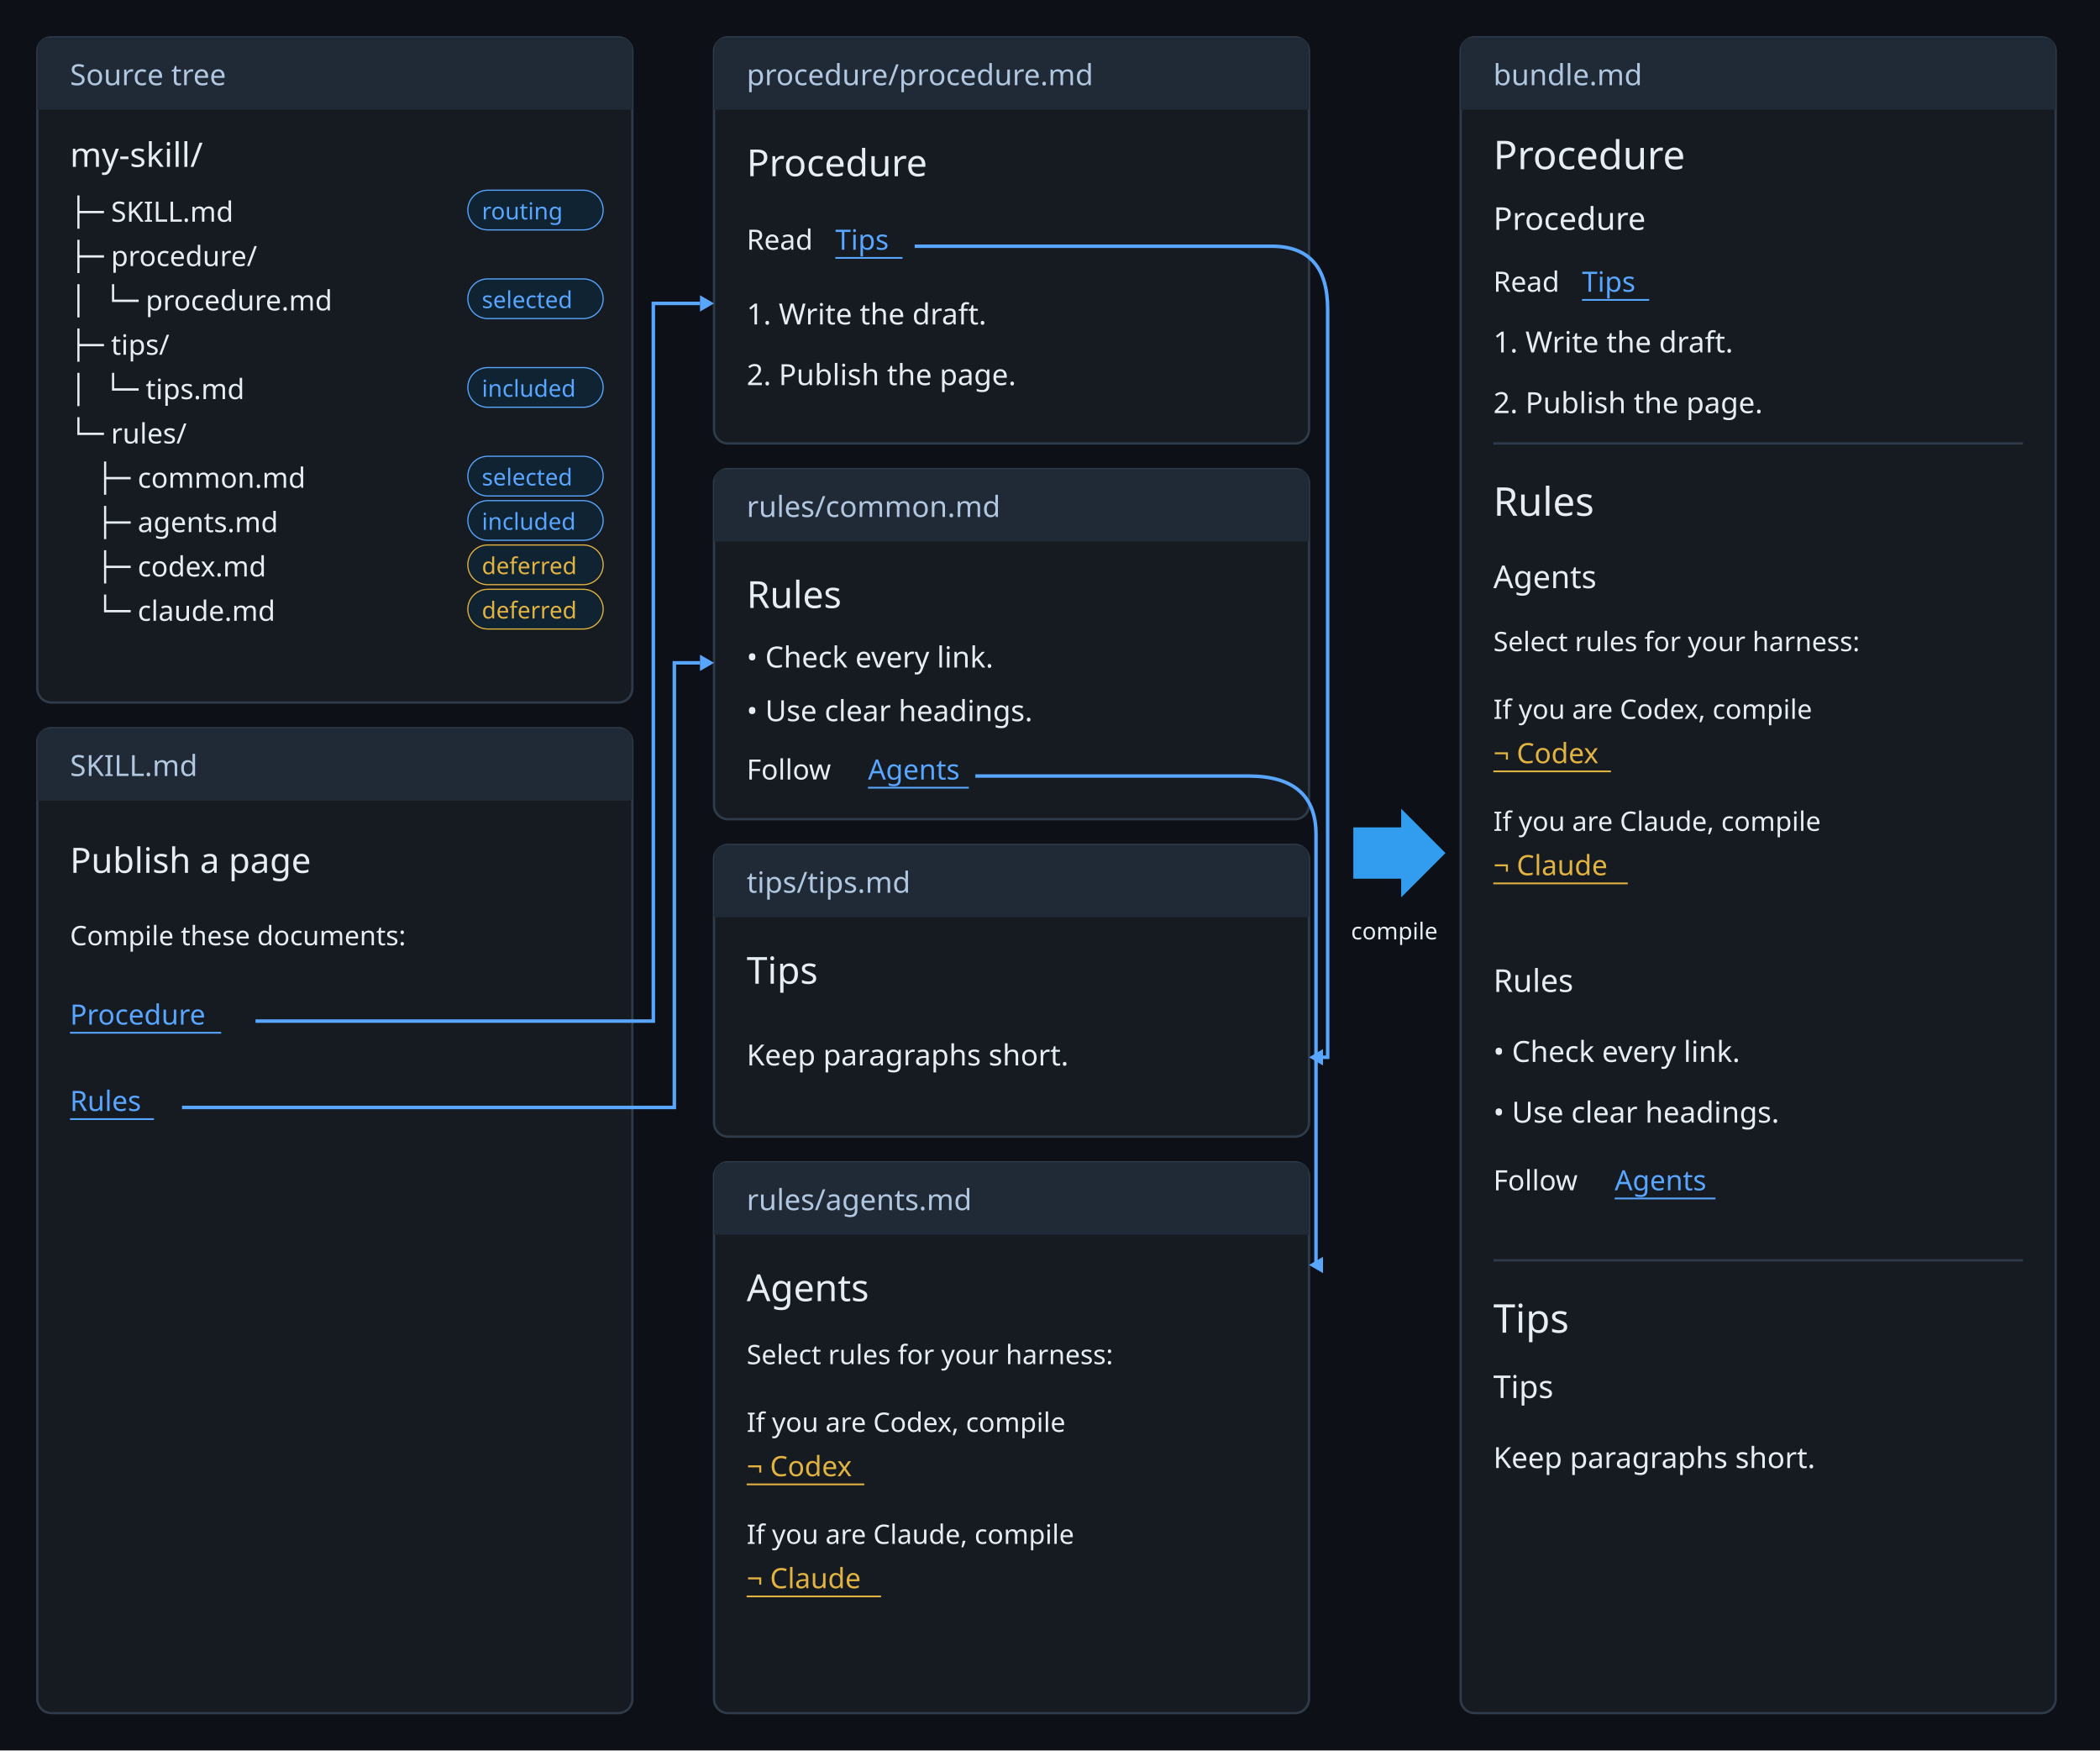
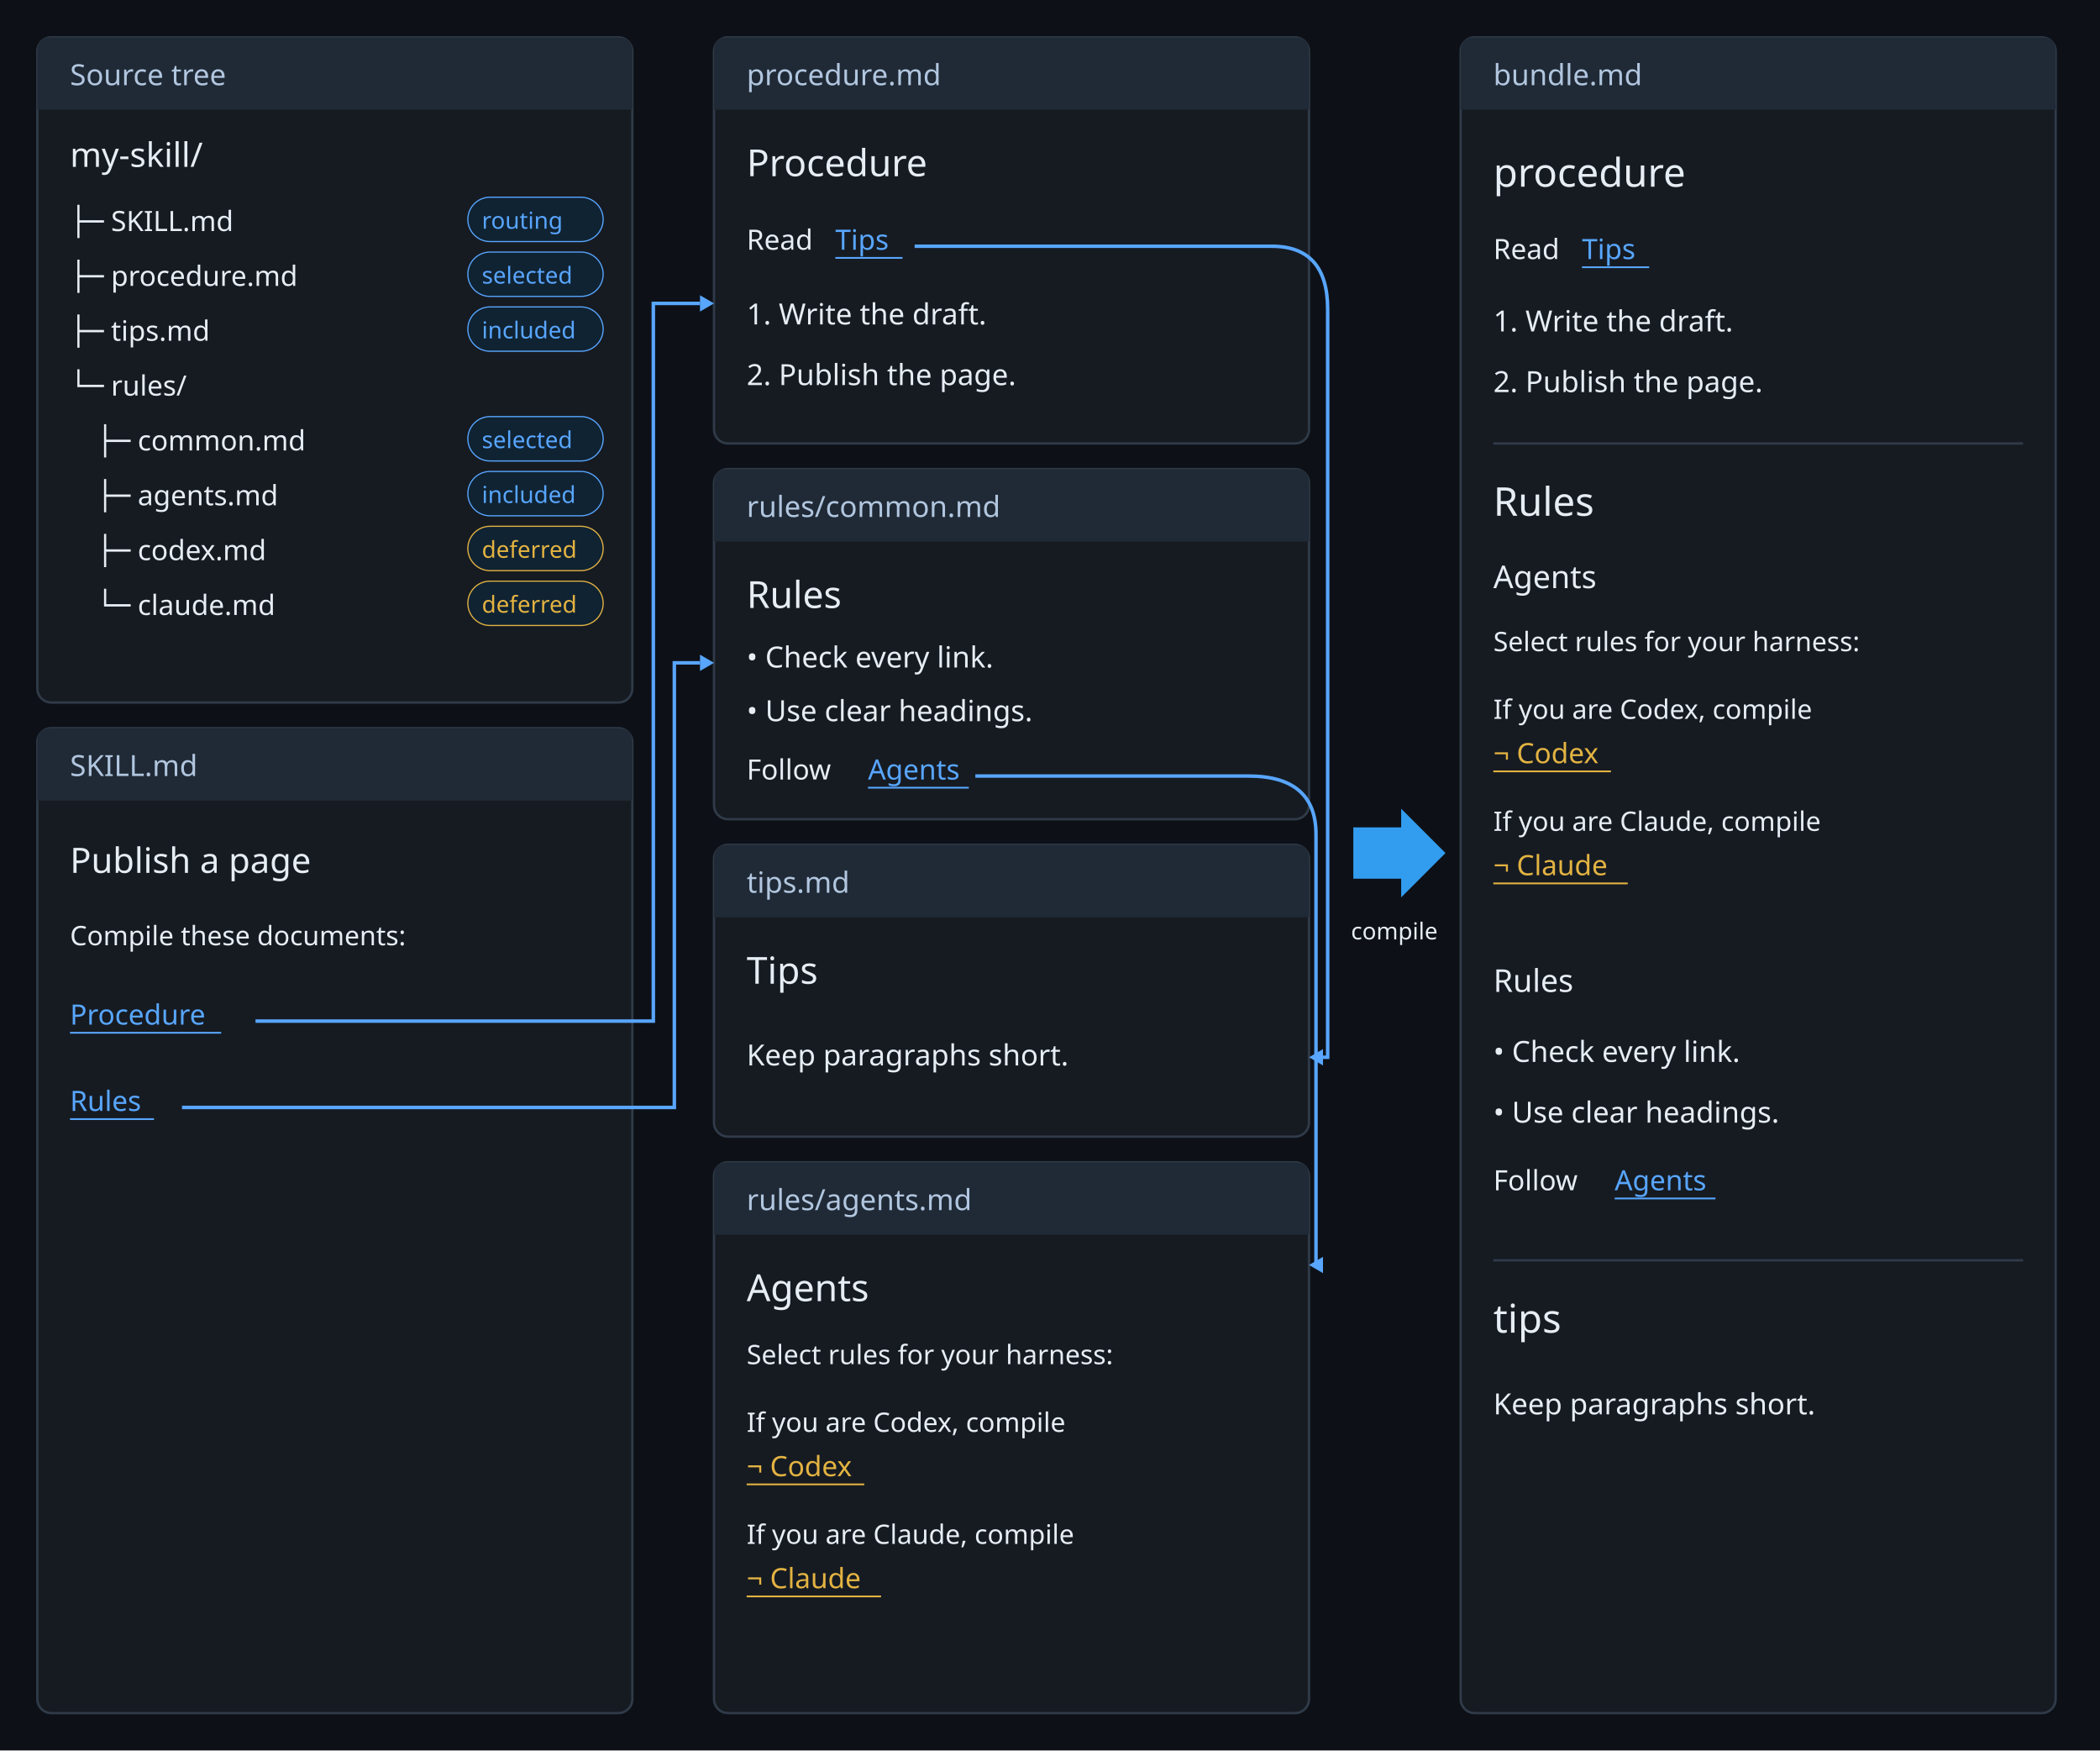
<svg xmlns="http://www.w3.org/2000/svg" width="1800" height="1500" viewBox="0 0 1800 1500" role="img" aria-labelledby="title description">
  <rect width="1800" height="1500" fill="#0d1117" />
  <g font-family="IBM Plex Mono" xml:space="preserve">
    <rect x="32" y="32" width="510" height="570" rx="12" fill="#161b22" stroke="#303b49" stroke-width="2" />
    <path d="M44 32 H530 Q542 32 542 44 V94 H32 V44 Q32 32 44 32" fill="#202a36" />
    <text x="60" y="73" font-size="25" fill="#b1c6df" font-weight="400">Source tree</text>
    <rect x="32" y="624" width="510" height="844" rx="12" fill="#161b22" stroke="#303b49" stroke-width="2" />
    <path d="M44 624 H530 Q542 624 542 636 V686 H32 V636 Q32 624 44 624" fill="#202a36" />
    <text x="60" y="665" font-size="25" fill="#b1c6df" font-weight="400">SKILL.md</text>
    <rect x="612" y="32" width="510" height="348" rx="12" fill="#161b22" stroke="#303b49" stroke-width="2" />
    <path d="M624 32 H1110 Q1122 32 1122 44 V94 H612 V44 Q612 32 624 32" fill="#202a36" />
-     <text x="640" y="73" font-size="25" fill="#b1c6df" font-weight="400">procedure/procedure.md</text>
+     <text x="640" y="73" font-size="25" fill="#b1c6df" font-weight="400">procedure.md</text>
    <rect x="612" y="402" width="510" height="300" rx="12" fill="#161b22" stroke="#303b49" stroke-width="2" />
    <path d="M624 402 H1110 Q1122 402 1122 414 V464 H612 V414 Q612 402 624 402" fill="#202a36" />
    <text x="640" y="443" font-size="25" fill="#b1c6df" font-weight="400">rules/common.md</text>
    <rect x="612" y="724" width="510" height="250" rx="12" fill="#161b22" stroke="#303b49" stroke-width="2" />
    <path d="M624 724 H1110 Q1122 724 1122 736 V786 H612 V736 Q612 724 624 724" fill="#202a36" />
-     <text x="640" y="765" font-size="25" fill="#b1c6df" font-weight="400">tips/tips.md</text>
+     <text x="640" y="765" font-size="25" fill="#b1c6df" font-weight="400">tips.md</text>
    <rect x="612" y="996" width="510" height="472" rx="12" fill="#161b22" stroke="#303b49" stroke-width="2" />
    <path d="M624 996 H1110 Q1122 996 1122 1008 V1058 H612 V1008 Q612 996 624 996" fill="#202a36" />
    <text x="640" y="1037" font-size="25" fill="#b1c6df" font-weight="400">rules/agents.md</text>
    <rect x="1252" y="32" width="510" height="1436" rx="12" fill="#161b22" stroke="#303b49" stroke-width="2" />
    <path d="M1264 32 H1750 Q1762 32 1762 44 V94 H1252 V44 Q1252 32 1264 32" fill="#202a36" />
    <text x="1280" y="73" font-size="25" fill="#b1c6df" font-weight="400">bundle.md</text>
    <text x="60" y="143" font-size="29" fill="#e6edf3" font-weight="400">my-skill/</text>
-     <text x="60" y="190" font-size="24" fill="#e6edf3">├─ SKILL.md</text>
-     <rect x="401" y="163" width="116" height="34" rx="17" fill="#102333" stroke="#58a6ff" />
-     <text x="413" y="188" font-size="20" fill="#58a6ff">routing</text>
-     <text x="60" y="228" font-size="24" fill="#e6edf3">├─ procedure/</text>
-     <text x="60" y="266" font-size="24" fill="#e6edf3">│  └─ procedure.md</text>
-     <rect x="401" y="239" width="116" height="34" rx="17" fill="#102333" stroke="#58a6ff" />
-     <text x="413" y="264" font-size="20" fill="#58a6ff">selected</text>
-     <text x="60" y="304" font-size="24" fill="#e6edf3">├─ tips/</text>
-     <text x="60" y="342" font-size="24" fill="#e6edf3">│  └─ tips.md</text>
-     <rect x="401" y="315" width="116" height="34" rx="17" fill="#102333" stroke="#58a6ff" />
-     <text x="413" y="340" font-size="20" fill="#58a6ff">included</text>
-     <text x="60" y="380" font-size="24" fill="#e6edf3">└─ rules/</text>
-     <text x="60" y="418" font-size="24" fill="#e6edf3">   ├─ common.md</text>
-     <rect x="401" y="391" width="116" height="34" rx="17" fill="#102333" stroke="#58a6ff" />
-     <text x="413" y="416" font-size="20" fill="#58a6ff">selected</text>
-     <text x="60" y="456" font-size="24" fill="#e6edf3">   ├─ agents.md</text>
-     <rect x="401" y="429" width="116" height="34" rx="17" fill="#102333" stroke="#58a6ff" />
-     <text x="413" y="454" font-size="20" fill="#58a6ff">included</text>
-     <text x="60" y="494" font-size="24" fill="#e6edf3">   ├─ codex.md</text>
-     <rect x="401" y="467" width="116" height="34" rx="17" fill="#102333" stroke="#e3b341" />
-     <text x="413" y="492" font-size="20" fill="#e3b341">deferred</text>
-     <text x="60" y="532" font-size="24" fill="#e6edf3">   └─ claude.md</text>
-     <rect x="401" y="505" width="116" height="34" rx="17" fill="#102333" stroke="#e3b341" />
-     <text x="413" y="530" font-size="20" fill="#e3b341">deferred</text>
+     <text x="60" y="198" font-size="24" fill="#e6edf3">├─ SKILL.md</text>
+     <rect x="401" y="169" width="116" height="38" rx="19" fill="#102333" stroke="#58a6ff" />
+     <text x="413" y="196" font-size="20" fill="#58a6ff">routing</text>
+     <text x="60" y="245" font-size="24" fill="#e6edf3">├─ procedure.md</text>
+     <rect x="401" y="216" width="116" height="38" rx="19" fill="#102333" stroke="#58a6ff" />
+     <text x="413" y="243" font-size="20" fill="#58a6ff">selected</text>
+     <text x="60" y="292" font-size="24" fill="#e6edf3">├─ tips.md</text>
+     <rect x="401" y="263" width="116" height="38" rx="19" fill="#102333" stroke="#58a6ff" />
+     <text x="413" y="290" font-size="20" fill="#58a6ff">included</text>
+     <text x="60" y="339" font-size="24" fill="#e6edf3">└─ rules/</text>
+     <text x="60" y="386" font-size="24" fill="#e6edf3">   ├─ common.md</text>
+     <rect x="401" y="357" width="116" height="38" rx="19" fill="#102333" stroke="#58a6ff" />
+     <text x="413" y="384" font-size="20" fill="#58a6ff">selected</text>
+     <text x="60" y="433" font-size="24" fill="#e6edf3">   ├─ agents.md</text>
+     <rect x="401" y="404" width="116" height="38" rx="19" fill="#102333" stroke="#58a6ff" />
+     <text x="413" y="431" font-size="20" fill="#58a6ff">included</text>
+     <text x="60" y="480" font-size="24" fill="#e6edf3">   ├─ codex.md</text>
+     <rect x="401" y="451" width="116" height="38" rx="19" fill="#102333" stroke="#e3b341" />
+     <text x="413" y="478" font-size="20" fill="#e3b341">deferred</text>
+     <text x="60" y="527" font-size="24" fill="#e6edf3">   └─ claude.md</text>
+     <rect x="401" y="498" width="116" height="38" rx="19" fill="#102333" stroke="#e3b341" />
+     <text x="413" y="525" font-size="20" fill="#e3b341">deferred</text>
    <text x="60" y="748" font-size="30" fill="#e6edf3" font-weight="500">Publish a page</text>
    <text x="60" y="810" font-size="23" fill="#e6edf3" font-weight="400">Compile these documents:</text>
    <text x="60" y="878" font-size="24" fill="#58a6ff" font-weight="400">Procedure</text>
    <path d="M60 885 h129.6" stroke="#58a6ff" stroke-width="1.5" />
    <text x="60" y="952" font-size="24" fill="#58a6ff" font-weight="400">Rules</text>
    <path d="M60 959 h72.0" stroke="#58a6ff" stroke-width="1.5" />
    <text x="640" y="151" font-size="32" fill="#e6edf3" font-weight="500">Procedure</text>
    <text x="640" y="214" font-size="24" fill="#e6edf3" font-weight="400">Read</text>
    <text x="716" y="214" font-size="24" fill="#58a6ff" font-weight="400">Tips</text>
    <path d="M716 221 h57.6" stroke="#58a6ff" stroke-width="1.5" />
    <text x="640" y="278" font-size="25" fill="#e6edf3" font-weight="400">1. Write the draft.</text>
    <text x="640" y="330" font-size="25" fill="#e6edf3" font-weight="400">2. Publish the page.</text>
    <text x="640" y="521" font-size="32" fill="#e6edf3" font-weight="500">Rules</text>
    <text x="640" y="572" font-size="25" fill="#e6edf3" font-weight="400">• Check every link.</text>
    <text x="640" y="618" font-size="25" fill="#e6edf3" font-weight="400">• Use clear headings.</text>
    <text x="640" y="668" font-size="24" fill="#e6edf3" font-weight="400">Follow</text>
    <text x="744" y="668" font-size="24" fill="#58a6ff" font-weight="400">Agents</text>
    <path d="M744 675 h86.4" stroke="#58a6ff" stroke-width="1.5" />
    <text x="640" y="843" font-size="32" fill="#e6edf3" font-weight="500">Tips</text>
    <text x="640" y="913" font-size="25" fill="#e6edf3" font-weight="400">Keep paragraphs short.</text>
    <text x="640" y="1115" font-size="32" fill="#e6edf3" font-weight="500">Agents</text>
    <text x="640" y="1169" font-size="23" fill="#e6edf3" font-weight="400">Select rules for your harness:</text>
    <text x="640" y="1227" font-size="23" fill="#e6edf3" font-weight="400">If you are Codex, compile</text>
    <text x="640" y="1265" font-size="24" fill="#e3b341" font-weight="400">¬ Codex</text>
    <path d="M640 1272 h100.8" stroke="#e3b341" stroke-width="1.5" />
    <text x="640" y="1323" font-size="23" fill="#e6edf3" font-weight="400">If you are Claude, compile</text>
    <text x="640" y="1361" font-size="24" fill="#e3b341" font-weight="400">¬ Claude</text>
    <path d="M640 1368 h115.2" stroke="#e3b341" stroke-width="1.5" />
-     <text x="1280" y="145" font-size="34" fill="#e6edf3" font-weight="500">Procedure</text>
-     <text x="1280" y="197" font-size="27" fill="#e6edf3">Procedure</text>
-     <text x="1280" y="250" font-size="24" fill="#e6edf3" font-weight="400">Read</text>
-     <text x="1356" y="250" font-size="24" fill="#58a6ff" font-weight="400">Tips</text>
-     <path d="M1356 257 h57.6" stroke="#58a6ff" stroke-width="1.5" />
-     <text x="1280" y="302" font-size="25" fill="#e6edf3" font-weight="400">1. Write the draft.</text>
-     <text x="1280" y="354" font-size="25" fill="#e6edf3" font-weight="400">2. Publish the page.</text>
+     <text x="1280" y="160" font-size="34" fill="#e6edf3" font-weight="500">procedure</text>
+     <text x="1280" y="222" font-size="24" fill="#e6edf3" font-weight="400">Read</text>
+     <text x="1356" y="222" font-size="24" fill="#58a6ff" font-weight="400">Tips</text>
+     <path d="M1356 229 h57.6" stroke="#58a6ff" stroke-width="1.5" />
+     <text x="1280" y="284" font-size="25" fill="#e6edf3" font-weight="400">1. Write the draft.</text>
+     <text x="1280" y="336" font-size="25" fill="#e6edf3" font-weight="400">2. Publish the page.</text>
    <path d="M1280 380 H1734" stroke="#303b49" stroke-width="2" />
    <text x="1280" y="442" font-size="34" fill="#e6edf3">Rules</text>
    <text x="1280" y="504" font-size="27" fill="#e6edf3">Agents</text>
    <text x="1280" y="558" font-size="23" fill="#e6edf3">Select rules for your harness:</text>
    <text x="1280" y="616" font-size="23" fill="#e6edf3">If you are Codex, compile</text>
    <text x="1280" y="654" font-size="24" fill="#e3b341">¬ Codex</text>
    <path d="M1280 661 h100.8" stroke="#e3b341" stroke-width="1.5" />
    <text x="1280" y="712" font-size="23" fill="#e6edf3">If you are Claude, compile</text>
    <text x="1280" y="750" font-size="24" fill="#e3b341">¬ Claude</text>
    <path d="M1280 757 h115.2" stroke="#e3b341" stroke-width="1.5" />
    <text x="1280" y="850" font-size="27" fill="#e6edf3">Rules</text>
    <text x="1280" y="910" font-size="25" fill="#e6edf3">• Check every link.</text>
    <text x="1280" y="962" font-size="25" fill="#e6edf3">• Use clear headings.</text>
    <text x="1280" y="1020" font-size="24" fill="#e6edf3">Follow</text>
    <text x="1384" y="1020" font-size="24" fill="#58a6ff">Agents</text>
    <path d="M1384 1027 h86.4" stroke="#58a6ff" stroke-width="1.5" />
    <path d="M1280 1080 H1734" stroke="#303b49" stroke-width="2" />
-     <text x="1280" y="1142" font-size="34" fill="#e6edf3" font-weight="500">Tips</text>
-     <text x="1280" y="1198" font-size="27" fill="#e6edf3">Tips</text>
-     <text x="1280" y="1258" font-size="25" fill="#e6edf3" font-weight="400">Keep paragraphs short.</text>
+     <text x="1280" y="1142" font-size="34" fill="#e6edf3" font-weight="500">tips</text>
+     <text x="1280" y="1212" font-size="25" fill="#e6edf3" font-weight="400">Keep paragraphs short.</text>
    <path d="M219 875 H560 V260 H600" fill="none" stroke="#58a6ff" stroke-width="3" />
    <path d="M600 253 L612 260 L600 267 Z" fill="#58a6ff" />
    <path d="M156 949 H578 V568 H600" fill="none" stroke="#58a6ff" stroke-width="3" />
    <path d="M600 561 L612 568 L600 575 Z" fill="#58a6ff" />
    <path d="M784 211 H1090 Q1138 211 1138 265 V906 H1134" fill="none" stroke="#58a6ff" stroke-width="3" />
    <path d="M1134 899 L1122 906 L1134 913 Z" fill="#58a6ff" />
    <path d="M836 665 H1070 Q1128 665 1128 715 V1084 H1134" fill="none" stroke="#58a6ff" stroke-width="3" />
    <path d="M1134 1077 L1122 1084 L1134 1091 Z" fill="#58a6ff" />
    <path d="M1160 709 H1201 V693 L1239 731 L1201 769 V753 H1160Z" fill="#329def" />
    <text x="1158" y="805" font-size="20" fill="#e6edf3" font-weight="400">compile</text>
  </g>
</svg>
